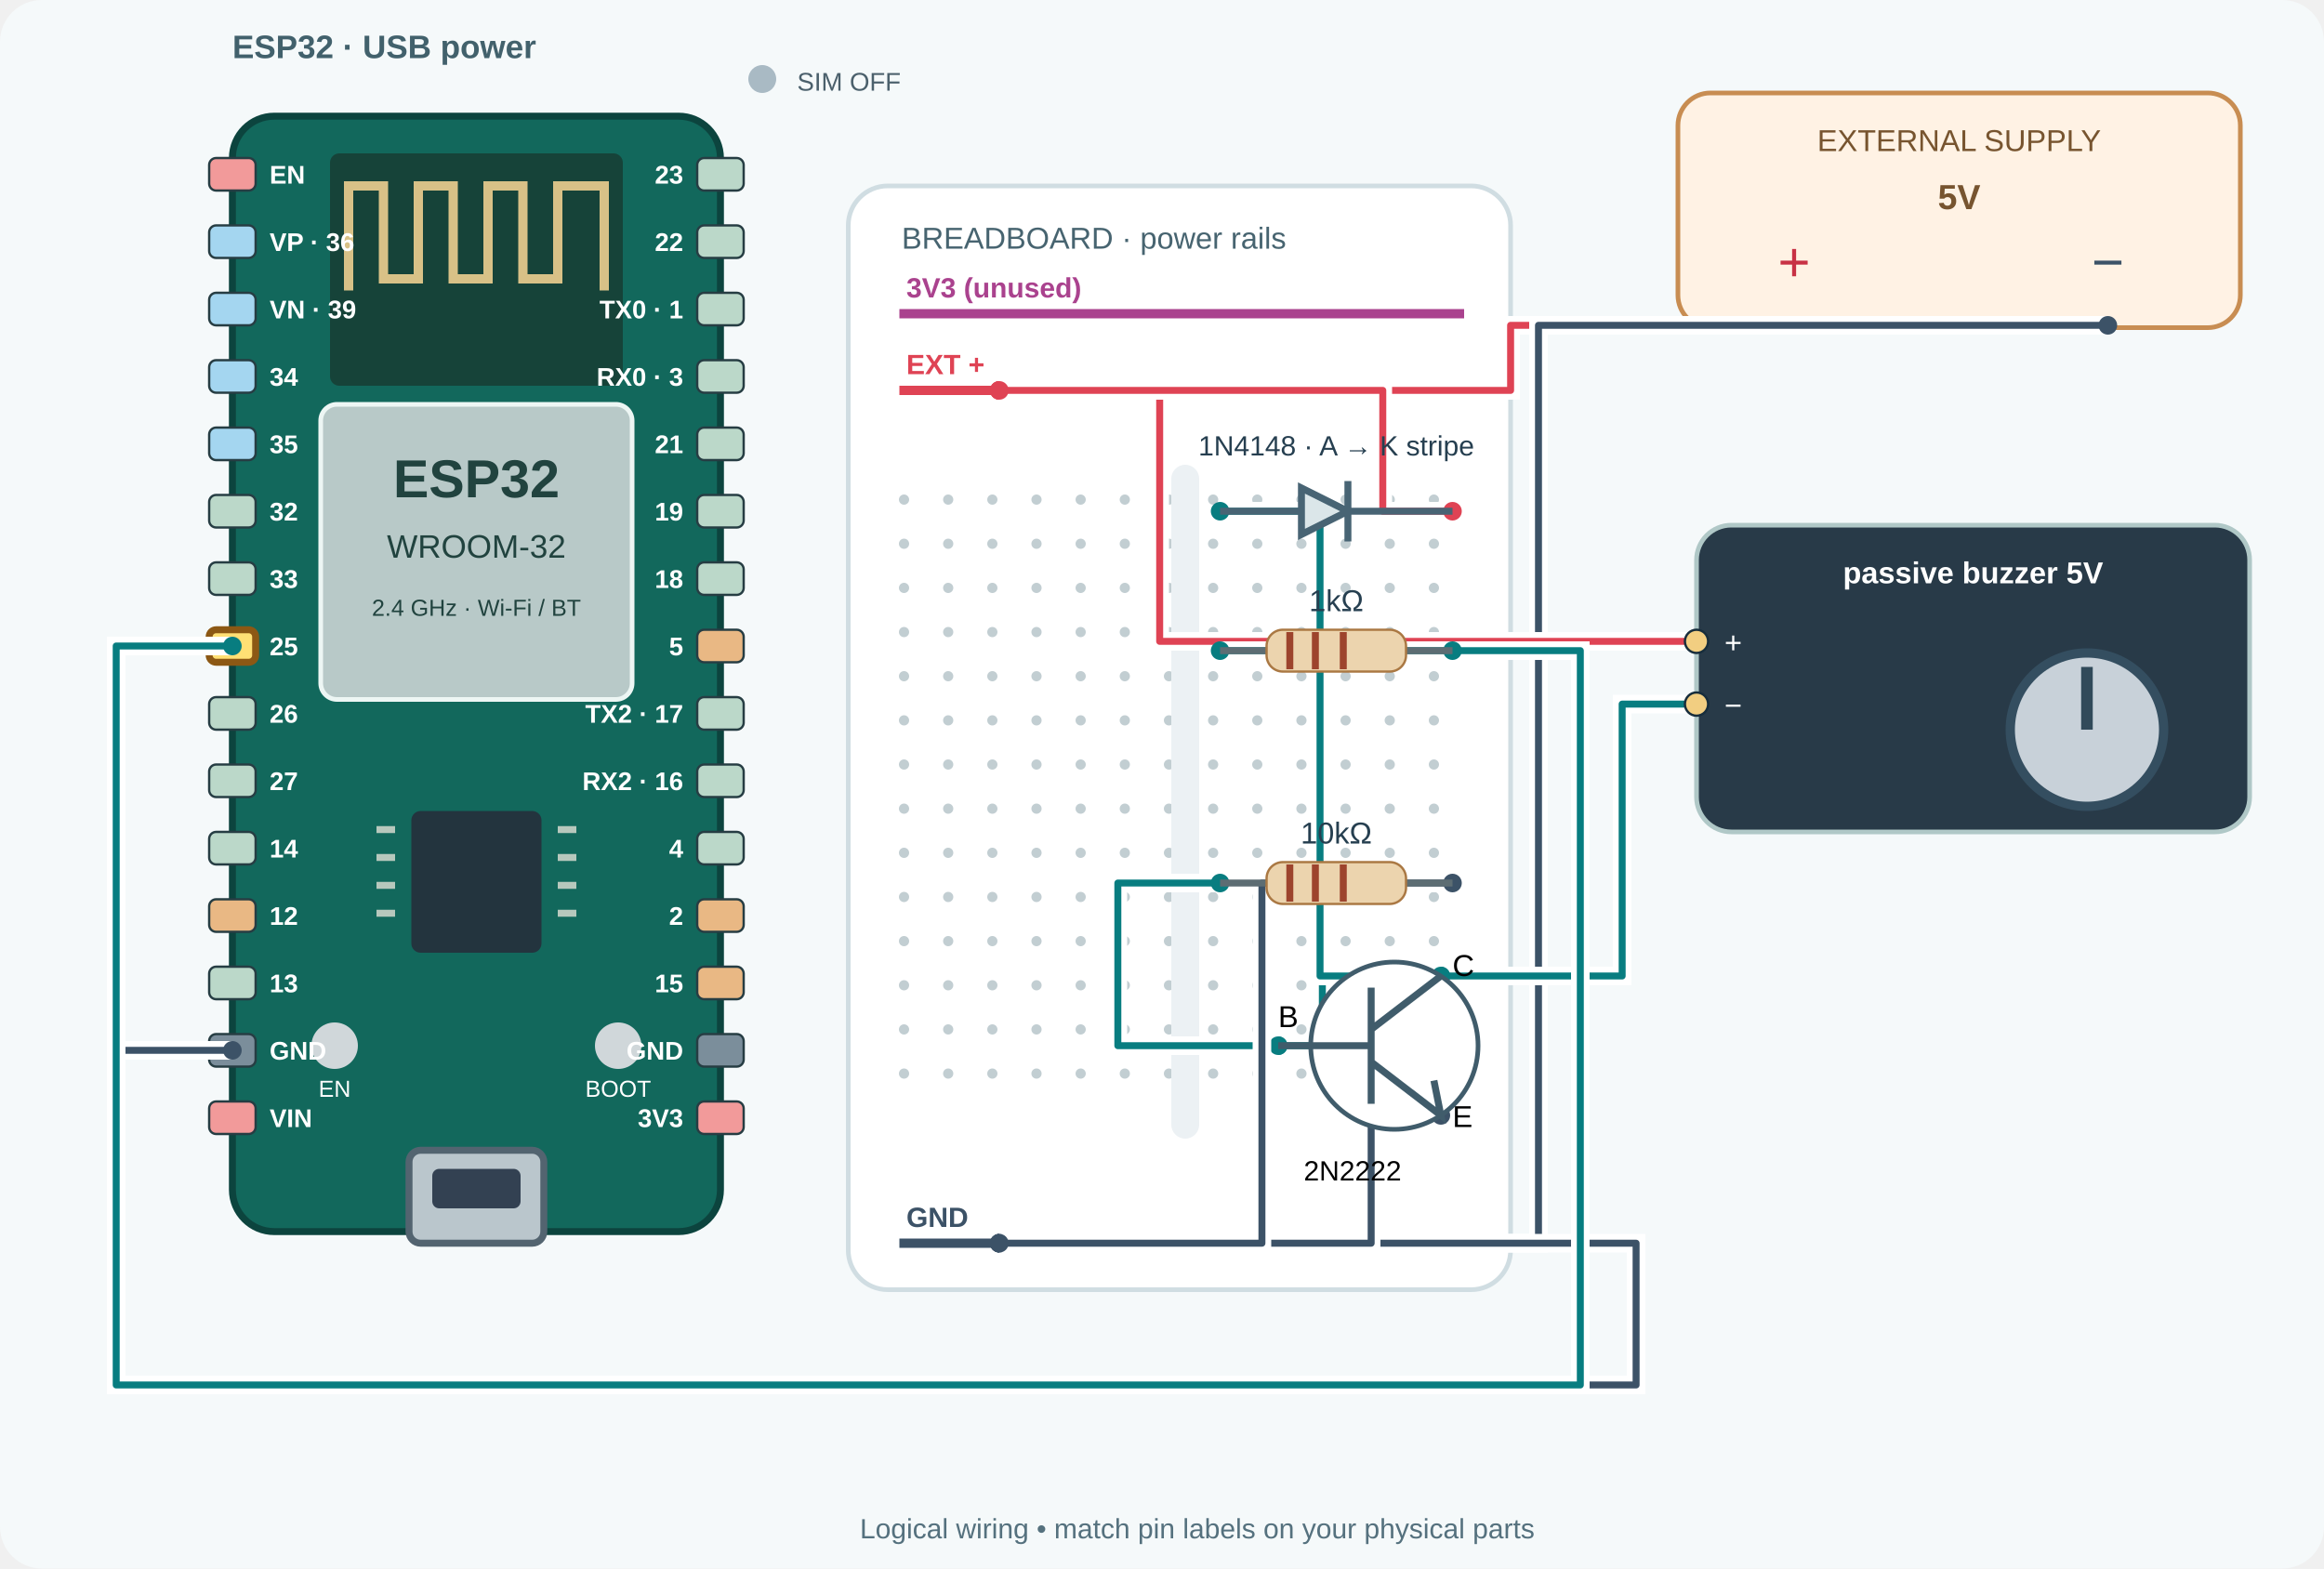
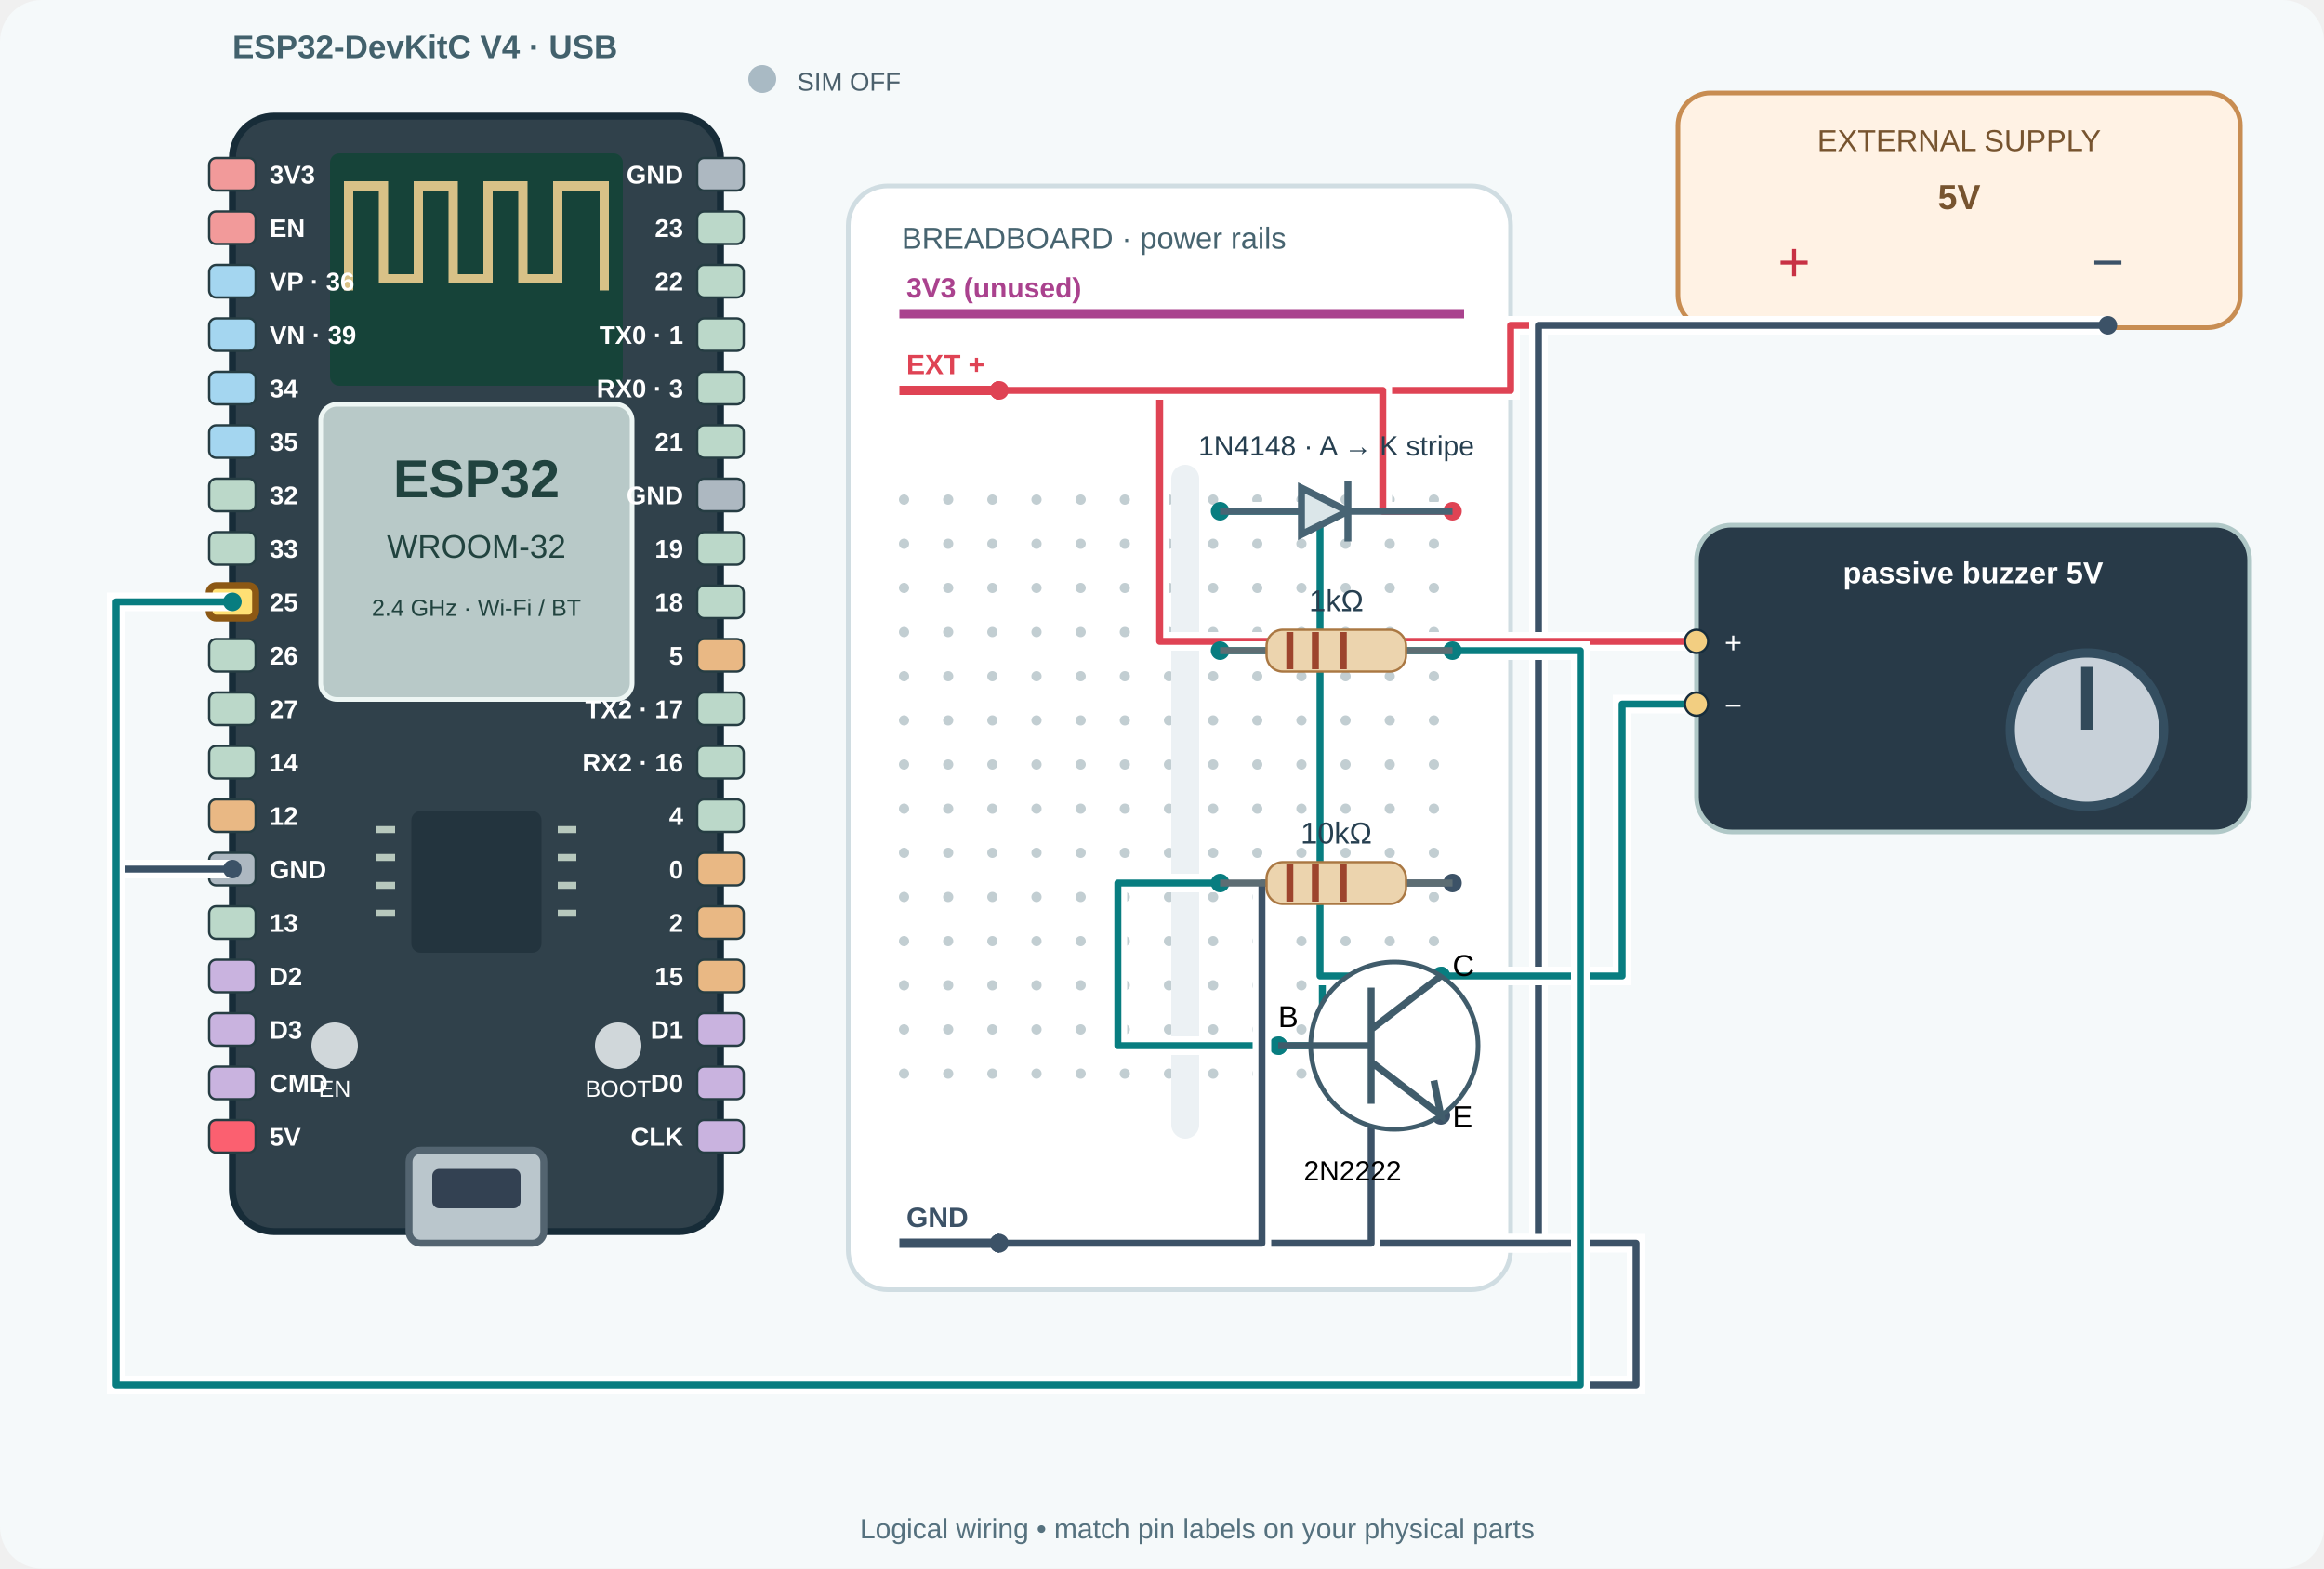
<svg xmlns="http://www.w3.org/2000/svg" viewBox="0 0 1000 675" role="img" aria-labelledby="circuit-title circuit-desc" class="circuit" style="font-family:Arial,sans-serif" data-powered="false">
  <rect width="1000" height="675" rx="18" fill="#f5f9fa" />
-   <text x="100" y="25" font-size="14" fill="#42616c" font-weight="bold">ESP32 · USB power</text>
+   <text x="100" y="25" font-size="14" fill="#42616c" font-weight="bold">ESP32-DevKitC V4 · USB</text>
  <rect x="365" y="80" width="285" height="475" rx="17" fill="#fff" stroke="#d0dde2" stroke-width="2" />
  <text x="388" y="107" font-size="13" fill="#476470">BREADBOARD · power rails</text>
  <circle cx="389" cy="215" r="2.2" fill="#c2ced2" />
  <circle cx="408" cy="215" r="2.2" fill="#c2ced2" />
  <circle cx="427" cy="215" r="2.2" fill="#c2ced2" />
  <circle cx="446" cy="215" r="2.2" fill="#c2ced2" />
  <circle cx="465" cy="215" r="2.2" fill="#c2ced2" />
  <circle cx="484" cy="215" r="2.2" fill="#c2ced2" />
  <circle cx="503" cy="215" r="2.2" fill="#c2ced2" />
  <circle cx="522" cy="215" r="2.2" fill="#c2ced2" />
  <circle cx="541" cy="215" r="2.2" fill="#c2ced2" />
  <circle cx="560" cy="215" r="2.2" fill="#c2ced2" />
  <circle cx="579" cy="215" r="2.2" fill="#c2ced2" />
  <circle cx="598" cy="215" r="2.2" fill="#c2ced2" />
  <circle cx="617" cy="215" r="2.2" fill="#c2ced2" />
  <circle cx="389" cy="234" r="2.2" fill="#c2ced2" />
  <circle cx="408" cy="234" r="2.2" fill="#c2ced2" />
  <circle cx="427" cy="234" r="2.2" fill="#c2ced2" />
  <circle cx="446" cy="234" r="2.2" fill="#c2ced2" />
  <circle cx="465" cy="234" r="2.2" fill="#c2ced2" />
  <circle cx="484" cy="234" r="2.2" fill="#c2ced2" />
  <circle cx="503" cy="234" r="2.2" fill="#c2ced2" />
  <circle cx="522" cy="234" r="2.2" fill="#c2ced2" />
  <circle cx="541" cy="234" r="2.2" fill="#c2ced2" />
  <circle cx="560" cy="234" r="2.2" fill="#c2ced2" />
  <circle cx="579" cy="234" r="2.2" fill="#c2ced2" />
  <circle cx="598" cy="234" r="2.2" fill="#c2ced2" />
  <circle cx="617" cy="234" r="2.2" fill="#c2ced2" />
  <circle cx="389" cy="253" r="2.2" fill="#c2ced2" />
  <circle cx="408" cy="253" r="2.2" fill="#c2ced2" />
  <circle cx="427" cy="253" r="2.2" fill="#c2ced2" />
  <circle cx="446" cy="253" r="2.2" fill="#c2ced2" />
  <circle cx="465" cy="253" r="2.2" fill="#c2ced2" />
  <circle cx="484" cy="253" r="2.2" fill="#c2ced2" />
  <circle cx="503" cy="253" r="2.2" fill="#c2ced2" />
  <circle cx="522" cy="253" r="2.2" fill="#c2ced2" />
  <circle cx="541" cy="253" r="2.2" fill="#c2ced2" />
  <circle cx="560" cy="253" r="2.2" fill="#c2ced2" />
  <circle cx="579" cy="253" r="2.2" fill="#c2ced2" />
  <circle cx="598" cy="253" r="2.2" fill="#c2ced2" />
  <circle cx="617" cy="253" r="2.2" fill="#c2ced2" />
  <circle cx="389" cy="272" r="2.2" fill="#c2ced2" />
  <circle cx="408" cy="272" r="2.2" fill="#c2ced2" />
  <circle cx="427" cy="272" r="2.2" fill="#c2ced2" />
  <circle cx="446" cy="272" r="2.2" fill="#c2ced2" />
  <circle cx="465" cy="272" r="2.2" fill="#c2ced2" />
  <circle cx="484" cy="272" r="2.2" fill="#c2ced2" />
  <circle cx="503" cy="272" r="2.2" fill="#c2ced2" />
  <circle cx="522" cy="272" r="2.2" fill="#c2ced2" />
  <circle cx="541" cy="272" r="2.2" fill="#c2ced2" />
  <circle cx="560" cy="272" r="2.2" fill="#c2ced2" />
  <circle cx="579" cy="272" r="2.2" fill="#c2ced2" />
  <circle cx="598" cy="272" r="2.2" fill="#c2ced2" />
  <circle cx="617" cy="272" r="2.2" fill="#c2ced2" />
  <circle cx="389" cy="291" r="2.2" fill="#c2ced2" />
  <circle cx="408" cy="291" r="2.2" fill="#c2ced2" />
  <circle cx="427" cy="291" r="2.2" fill="#c2ced2" />
  <circle cx="446" cy="291" r="2.2" fill="#c2ced2" />
  <circle cx="465" cy="291" r="2.2" fill="#c2ced2" />
  <circle cx="484" cy="291" r="2.2" fill="#c2ced2" />
  <circle cx="503" cy="291" r="2.2" fill="#c2ced2" />
  <circle cx="522" cy="291" r="2.2" fill="#c2ced2" />
  <circle cx="541" cy="291" r="2.2" fill="#c2ced2" />
  <circle cx="560" cy="291" r="2.2" fill="#c2ced2" />
  <circle cx="579" cy="291" r="2.2" fill="#c2ced2" />
  <circle cx="598" cy="291" r="2.2" fill="#c2ced2" />
  <circle cx="617" cy="291" r="2.2" fill="#c2ced2" />
  <circle cx="389" cy="310" r="2.2" fill="#c2ced2" />
  <circle cx="408" cy="310" r="2.2" fill="#c2ced2" />
  <circle cx="427" cy="310" r="2.2" fill="#c2ced2" />
  <circle cx="446" cy="310" r="2.2" fill="#c2ced2" />
  <circle cx="465" cy="310" r="2.2" fill="#c2ced2" />
  <circle cx="484" cy="310" r="2.2" fill="#c2ced2" />
  <circle cx="503" cy="310" r="2.2" fill="#c2ced2" />
  <circle cx="522" cy="310" r="2.2" fill="#c2ced2" />
  <circle cx="541" cy="310" r="2.2" fill="#c2ced2" />
  <circle cx="560" cy="310" r="2.2" fill="#c2ced2" />
  <circle cx="579" cy="310" r="2.2" fill="#c2ced2" />
  <circle cx="598" cy="310" r="2.2" fill="#c2ced2" />
  <circle cx="617" cy="310" r="2.2" fill="#c2ced2" />
  <circle cx="389" cy="329" r="2.2" fill="#c2ced2" />
  <circle cx="408" cy="329" r="2.2" fill="#c2ced2" />
  <circle cx="427" cy="329" r="2.2" fill="#c2ced2" />
  <circle cx="446" cy="329" r="2.2" fill="#c2ced2" />
  <circle cx="465" cy="329" r="2.2" fill="#c2ced2" />
  <circle cx="484" cy="329" r="2.2" fill="#c2ced2" />
  <circle cx="503" cy="329" r="2.2" fill="#c2ced2" />
  <circle cx="522" cy="329" r="2.2" fill="#c2ced2" />
  <circle cx="541" cy="329" r="2.2" fill="#c2ced2" />
  <circle cx="560" cy="329" r="2.2" fill="#c2ced2" />
  <circle cx="579" cy="329" r="2.2" fill="#c2ced2" />
  <circle cx="598" cy="329" r="2.2" fill="#c2ced2" />
  <circle cx="617" cy="329" r="2.2" fill="#c2ced2" />
  <circle cx="389" cy="348" r="2.2" fill="#c2ced2" />
  <circle cx="408" cy="348" r="2.2" fill="#c2ced2" />
  <circle cx="427" cy="348" r="2.2" fill="#c2ced2" />
  <circle cx="446" cy="348" r="2.2" fill="#c2ced2" />
  <circle cx="465" cy="348" r="2.2" fill="#c2ced2" />
  <circle cx="484" cy="348" r="2.2" fill="#c2ced2" />
  <circle cx="503" cy="348" r="2.2" fill="#c2ced2" />
  <circle cx="522" cy="348" r="2.2" fill="#c2ced2" />
  <circle cx="541" cy="348" r="2.2" fill="#c2ced2" />
  <circle cx="560" cy="348" r="2.2" fill="#c2ced2" />
  <circle cx="579" cy="348" r="2.2" fill="#c2ced2" />
  <circle cx="598" cy="348" r="2.2" fill="#c2ced2" />
  <circle cx="617" cy="348" r="2.2" fill="#c2ced2" />
  <circle cx="389" cy="367" r="2.2" fill="#c2ced2" />
  <circle cx="408" cy="367" r="2.2" fill="#c2ced2" />
  <circle cx="427" cy="367" r="2.2" fill="#c2ced2" />
  <circle cx="446" cy="367" r="2.2" fill="#c2ced2" />
  <circle cx="465" cy="367" r="2.2" fill="#c2ced2" />
  <circle cx="484" cy="367" r="2.2" fill="#c2ced2" />
  <circle cx="503" cy="367" r="2.2" fill="#c2ced2" />
  <circle cx="522" cy="367" r="2.2" fill="#c2ced2" />
  <circle cx="541" cy="367" r="2.2" fill="#c2ced2" />
  <circle cx="560" cy="367" r="2.2" fill="#c2ced2" />
  <circle cx="579" cy="367" r="2.2" fill="#c2ced2" />
  <circle cx="598" cy="367" r="2.2" fill="#c2ced2" />
  <circle cx="617" cy="367" r="2.2" fill="#c2ced2" />
  <circle cx="389" cy="386" r="2.2" fill="#c2ced2" />
  <circle cx="408" cy="386" r="2.2" fill="#c2ced2" />
  <circle cx="427" cy="386" r="2.2" fill="#c2ced2" />
  <circle cx="446" cy="386" r="2.2" fill="#c2ced2" />
  <circle cx="465" cy="386" r="2.2" fill="#c2ced2" />
  <circle cx="484" cy="386" r="2.2" fill="#c2ced2" />
  <circle cx="503" cy="386" r="2.2" fill="#c2ced2" />
  <circle cx="522" cy="386" r="2.2" fill="#c2ced2" />
  <circle cx="541" cy="386" r="2.2" fill="#c2ced2" />
  <circle cx="560" cy="386" r="2.2" fill="#c2ced2" />
  <circle cx="579" cy="386" r="2.2" fill="#c2ced2" />
  <circle cx="598" cy="386" r="2.2" fill="#c2ced2" />
  <circle cx="617" cy="386" r="2.2" fill="#c2ced2" />
  <circle cx="389" cy="405" r="2.2" fill="#c2ced2" />
  <circle cx="408" cy="405" r="2.2" fill="#c2ced2" />
  <circle cx="427" cy="405" r="2.2" fill="#c2ced2" />
  <circle cx="446" cy="405" r="2.2" fill="#c2ced2" />
  <circle cx="465" cy="405" r="2.2" fill="#c2ced2" />
  <circle cx="484" cy="405" r="2.2" fill="#c2ced2" />
  <circle cx="503" cy="405" r="2.2" fill="#c2ced2" />
  <circle cx="522" cy="405" r="2.2" fill="#c2ced2" />
  <circle cx="541" cy="405" r="2.2" fill="#c2ced2" />
  <circle cx="560" cy="405" r="2.2" fill="#c2ced2" />
  <circle cx="579" cy="405" r="2.2" fill="#c2ced2" />
  <circle cx="598" cy="405" r="2.2" fill="#c2ced2" />
  <circle cx="617" cy="405" r="2.2" fill="#c2ced2" />
  <circle cx="389" cy="424" r="2.2" fill="#c2ced2" />
  <circle cx="408" cy="424" r="2.2" fill="#c2ced2" />
  <circle cx="427" cy="424" r="2.2" fill="#c2ced2" />
  <circle cx="446" cy="424" r="2.2" fill="#c2ced2" />
  <circle cx="465" cy="424" r="2.2" fill="#c2ced2" />
  <circle cx="484" cy="424" r="2.2" fill="#c2ced2" />
  <circle cx="503" cy="424" r="2.2" fill="#c2ced2" />
  <circle cx="522" cy="424" r="2.2" fill="#c2ced2" />
  <circle cx="541" cy="424" r="2.2" fill="#c2ced2" />
  <circle cx="560" cy="424" r="2.2" fill="#c2ced2" />
  <circle cx="579" cy="424" r="2.2" fill="#c2ced2" />
  <circle cx="598" cy="424" r="2.2" fill="#c2ced2" />
  <circle cx="617" cy="424" r="2.2" fill="#c2ced2" />
  <circle cx="389" cy="443" r="2.2" fill="#c2ced2" />
  <circle cx="408" cy="443" r="2.2" fill="#c2ced2" />
  <circle cx="427" cy="443" r="2.2" fill="#c2ced2" />
  <circle cx="446" cy="443" r="2.2" fill="#c2ced2" />
  <circle cx="465" cy="443" r="2.2" fill="#c2ced2" />
  <circle cx="484" cy="443" r="2.2" fill="#c2ced2" />
  <circle cx="503" cy="443" r="2.2" fill="#c2ced2" />
  <circle cx="522" cy="443" r="2.2" fill="#c2ced2" />
  <circle cx="541" cy="443" r="2.2" fill="#c2ced2" />
  <circle cx="560" cy="443" r="2.2" fill="#c2ced2" />
  <circle cx="579" cy="443" r="2.2" fill="#c2ced2" />
  <circle cx="598" cy="443" r="2.2" fill="#c2ced2" />
  <circle cx="617" cy="443" r="2.2" fill="#c2ced2" />
  <circle cx="389" cy="462" r="2.2" fill="#c2ced2" />
  <circle cx="408" cy="462" r="2.2" fill="#c2ced2" />
  <circle cx="427" cy="462" r="2.2" fill="#c2ced2" />
  <circle cx="446" cy="462" r="2.2" fill="#c2ced2" />
  <circle cx="465" cy="462" r="2.2" fill="#c2ced2" />
  <circle cx="484" cy="462" r="2.2" fill="#c2ced2" />
  <circle cx="503" cy="462" r="2.2" fill="#c2ced2" />
  <circle cx="522" cy="462" r="2.2" fill="#c2ced2" />
  <circle cx="541" cy="462" r="2.2" fill="#c2ced2" />
  <circle cx="560" cy="462" r="2.2" fill="#c2ced2" />
  <circle cx="579" cy="462" r="2.2" fill="#c2ced2" />
  <circle cx="598" cy="462" r="2.2" fill="#c2ced2" />
  <circle cx="617" cy="462" r="2.2" fill="#c2ced2" />
  <rect x="504" y="200" width="12" height="290" rx="6" fill="#ecf1f4" />
  <path d="M387 135H630" stroke="#aa428e" stroke-width="4" />
  <text x="390" y="128" fill="#aa428e" font-size="12" font-weight="bold">3V3 (unused)</text>
  <path d="M387 168H630" stroke="#df4354" stroke-width="4" />
  <text x="390" y="161" fill="#df4354" font-size="12" font-weight="bold">EXT +</text>
  <path d="M387 535H630" stroke="#3c5267" stroke-width="4" />
  <text x="390" y="528" fill="#3c5267" font-size="12" font-weight="bold">GND</text>
  <rect x="722" y="40" width="242" height="101" rx="14" fill="#fff2e4" stroke="#c88d52" stroke-width="2" />
  <text x="843" y="65" text-anchor="middle" fill="#77542f" font-size="13">EXTERNAL SUPPLY</text>
  <text x="843" y="90" text-anchor="middle" fill="#77542f" font-size="15" font-weight="bold">5V</text>
  <text x="772" y="121" text-anchor="middle" font-size="24" fill="#c83144">+</text>
  <text x="907" y="121" text-anchor="middle" font-size="24" fill="#3c5267">−</text>
-   <g transform="translate(100 50) scale(1)">
-     <rect width="210" height="480" rx="18" fill="#12685c" stroke="#0c443e" stroke-width="3" />
+   <g transform="translate(100 50) scale(1 1)">
+     <rect width="210" height="480" rx="18" fill="#30414b" stroke="#172c38" stroke-width="3" />
    <rect x="42" y="16" width="126" height="100" rx="4" fill="#164339" />
    <path d="M50 75V30h15v40h15V30h15v40h15V30h15v40h15V30h20v45" fill="none" stroke="#d8c187" stroke-width="4" />
    <rect x="38" y="124" width="134" height="127" rx="7" fill="#b8c9c8" stroke="#edf6f4" stroke-width="2" />
    <text x="105" y="164" text-anchor="middle" font-size="23" fill="#21433f" font-weight="bold">ESP32</text>
    <text x="105" y="190" text-anchor="middle" font-size="14" fill="#21433f">WROOM-32</text>
    <text x="105" y="215" text-anchor="middle" font-size="10" fill="#21433f">2.4 GHz · Wi-Fi / BT</text>
    <rect x="77" y="299" width="56" height="61" rx="4" fill="#23343e" />
    <path d="M70 307h-8m8 12h-8m8 12h-8m8 12h-8m78-36h8m-8 12h8m-8 12h8m-8 12h8" stroke="#b7c8bd" stroke-width="3" />
    <circle cx="44" cy="400" r="10" fill="#d0d7da" />
    <circle cx="166" cy="400" r="10" fill="#d0d7da" />
    <text x="44" y="422" text-anchor="middle" font-size="10" fill="white">EN</text>
    <text x="166" y="422" text-anchor="middle" font-size="10" fill="white">BOOT</text>
    <rect x="76" y="445" width="58" height="40" rx="5" fill="#bac6cc" stroke="#536470" stroke-width="3" />
    <rect x="86" y="453" width="38" height="17" rx="3" fill="#334152" />
    <g class="pin " opacity="1">
-       <rect x="-27" y="12" width="54" height="26" fill="transparent" />
+       <rect x="-27" y="14" width="54" height="22" fill="transparent" />
      <rect class="pin-pad" x="-10" y="18" width="20" height="14" rx="3" fill="#f29a9a" stroke="#263d43" stroke-width="1" />
-       <text x="16" y="29" text-anchor="start" font-size="11" font-weight="bold" fill="#fff">EN</text>
-     </g>
-     <g class="pin " opacity="1">
-       <rect x="-27" y="41" width="54" height="26" fill="transparent" />
-       <rect class="pin-pad" x="-10" y="47" width="20" height="14" rx="3" fill="#a4d6f0" stroke="#263d43" stroke-width="1" />
-       <text x="16" y="58" text-anchor="start" font-size="11" font-weight="bold" fill="#fff">VP · 36</text>
-     </g>
-     <g class="pin " opacity="1">
-       <rect x="-27" y="70" width="54" height="26" fill="transparent" />
-       <rect class="pin-pad" x="-10" y="76" width="20" height="14" rx="3" fill="#a4d6f0" stroke="#263d43" stroke-width="1" />
-       <text x="16" y="87" text-anchor="start" font-size="11" font-weight="bold" fill="#fff">VN · 39</text>
-     </g>
-     <g class="pin " opacity="1">
-       <rect x="-27" y="99" width="54" height="26" fill="transparent" />
-       <rect class="pin-pad" x="-10" y="105" width="20" height="14" rx="3" fill="#a4d6f0" stroke="#263d43" stroke-width="1" />
-       <text x="16" y="116" text-anchor="start" font-size="11" font-weight="bold" fill="#fff">34</text>
-     </g>
-     <g class="pin " opacity="1">
-       <rect x="-27" y="128" width="54" height="26" fill="transparent" />
-       <rect class="pin-pad" x="-10" y="134" width="20" height="14" rx="3" fill="#a4d6f0" stroke="#263d43" stroke-width="1" />
-       <text x="16" y="145" text-anchor="start" font-size="11" font-weight="bold" fill="#fff">35</text>
-     </g>
-     <g class="pin " opacity="1">
-       <rect x="-27" y="157" width="54" height="26" fill="transparent" />
-       <rect class="pin-pad" x="-10" y="163" width="20" height="14" rx="3" fill="#bbd8c9" stroke="#263d43" stroke-width="1" />
-       <text x="16" y="174" text-anchor="start" font-size="11" font-weight="bold" fill="#fff">32</text>
-     </g>
-     <g class="pin " opacity="1">
-       <rect x="-27" y="186" width="54" height="26" fill="transparent" />
-       <rect class="pin-pad" x="-10" y="192" width="20" height="14" rx="3" fill="#bbd8c9" stroke="#263d43" stroke-width="1" />
-       <text x="16" y="203" text-anchor="start" font-size="11" font-weight="bold" fill="#fff">33</text>
+       <text x="16" y="29" text-anchor="start" font-size="11" font-weight="bold" fill="#fff">3V3</text>
+     </g>
+     <g class="pin " opacity="1">
+       <rect x="-27" y="37" width="54" height="22" fill="transparent" />
+       <rect class="pin-pad" x="-10" y="41" width="20" height="14" rx="3" fill="#f29a9a" stroke="#263d43" stroke-width="1" />
+       <text x="16" y="52" text-anchor="start" font-size="11" font-weight="bold" fill="#fff">EN</text>
+     </g>
+     <g class="pin " opacity="1">
+       <rect x="-27" y="60" width="54" height="22" fill="transparent" />
+       <rect class="pin-pad" x="-10" y="64" width="20" height="14" rx="3" fill="#a4d6f0" stroke="#263d43" stroke-width="1" />
+       <text x="16" y="75" text-anchor="start" font-size="11" font-weight="bold" fill="#fff">VP · 36</text>
+     </g>
+     <g class="pin " opacity="1">
+       <rect x="-27" y="83" width="54" height="22" fill="transparent" />
+       <rect class="pin-pad" x="-10" y="87" width="20" height="14" rx="3" fill="#a4d6f0" stroke="#263d43" stroke-width="1" />
+       <text x="16" y="98" text-anchor="start" font-size="11" font-weight="bold" fill="#fff">VN · 39</text>
+     </g>
+     <g class="pin " opacity="1">
+       <rect x="-27" y="106" width="54" height="22" fill="transparent" />
+       <rect class="pin-pad" x="-10" y="110" width="20" height="14" rx="3" fill="#a4d6f0" stroke="#263d43" stroke-width="1" />
+       <text x="16" y="121" text-anchor="start" font-size="11" font-weight="bold" fill="#fff">34</text>
+     </g>
+     <g class="pin " opacity="1">
+       <rect x="-27" y="129" width="54" height="22" fill="transparent" />
+       <rect class="pin-pad" x="-10" y="133" width="20" height="14" rx="3" fill="#a4d6f0" stroke="#263d43" stroke-width="1" />
+       <text x="16" y="144" text-anchor="start" font-size="11" font-weight="bold" fill="#fff">35</text>
+     </g>
+     <g class="pin " opacity="1">
+       <rect x="-27" y="152" width="54" height="22" fill="transparent" />
+       <rect class="pin-pad" x="-10" y="156" width="20" height="14" rx="3" fill="#bbd8c9" stroke="#263d43" stroke-width="1" />
+       <text x="16" y="167" text-anchor="start" font-size="11" font-weight="bold" fill="#fff">32</text>
+     </g>
+     <g class="pin " opacity="1">
+       <rect x="-27" y="175" width="54" height="22" fill="transparent" />
+       <rect class="pin-pad" x="-10" y="179" width="20" height="14" rx="3" fill="#bbd8c9" stroke="#263d43" stroke-width="1" />
+       <text x="16" y="190" text-anchor="start" font-size="11" font-weight="bold" fill="#fff">33</text>
    </g>
    <g class="pin chosen" opacity="1">
-       <rect x="-27" y="215" width="54" height="26" fill="transparent" />
-       <rect class="pin-pad" x="-10" y="221" width="20" height="14" rx="3" fill="#ffe074" stroke="#8c5814" stroke-width="3" />
-       <text x="16" y="232" text-anchor="start" font-size="11" font-weight="bold" fill="#fff">25</text>
-     </g>
-     <g class="pin " opacity="1">
-       <rect x="-27" y="244" width="54" height="26" fill="transparent" />
-       <rect class="pin-pad" x="-10" y="250" width="20" height="14" rx="3" fill="#bbd8c9" stroke="#263d43" stroke-width="1" />
-       <text x="16" y="261" text-anchor="start" font-size="11" font-weight="bold" fill="#fff">26</text>
-     </g>
-     <g class="pin " opacity="1">
-       <rect x="-27" y="273" width="54" height="26" fill="transparent" />
-       <rect class="pin-pad" x="-10" y="279" width="20" height="14" rx="3" fill="#bbd8c9" stroke="#263d43" stroke-width="1" />
-       <text x="16" y="290" text-anchor="start" font-size="11" font-weight="bold" fill="#fff">27</text>
-     </g>
-     <g class="pin " opacity="1">
-       <rect x="-27" y="302" width="54" height="26" fill="transparent" />
-       <rect class="pin-pad" x="-10" y="308" width="20" height="14" rx="3" fill="#bbd8c9" stroke="#263d43" stroke-width="1" />
-       <text x="16" y="319" text-anchor="start" font-size="11" font-weight="bold" fill="#fff">14</text>
-     </g>
-     <g class="pin " opacity="1">
-       <rect x="-27" y="331" width="54" height="26" fill="transparent" />
-       <rect class="pin-pad" x="-10" y="337" width="20" height="14" rx="3" fill="#e9b884" stroke="#263d43" stroke-width="1" />
-       <text x="16" y="348" text-anchor="start" font-size="11" font-weight="bold" fill="#fff">12</text>
-     </g>
-     <g class="pin " opacity="1">
-       <rect x="-27" y="360" width="54" height="26" fill="transparent" />
-       <rect class="pin-pad" x="-10" y="366" width="20" height="14" rx="3" fill="#bbd8c9" stroke="#263d43" stroke-width="1" />
-       <text x="16" y="377" text-anchor="start" font-size="11" font-weight="bold" fill="#fff">13</text>
-     </g>
-     <g class="pin " opacity="1">
-       <rect x="-27" y="389" width="54" height="26" fill="transparent" />
-       <rect class="pin-pad" x="-10" y="395" width="20" height="14" rx="3" fill="#7b8e9b" stroke="#263d43" stroke-width="1" />
-       <text x="16" y="406" text-anchor="start" font-size="11" font-weight="bold" fill="#fff">GND</text>
-     </g>
-     <g class="pin " opacity="1">
-       <rect x="-27" y="418" width="54" height="26" fill="transparent" />
-       <rect class="pin-pad" x="-10" y="424" width="20" height="14" rx="3" fill="#f29a9a" stroke="#263d43" stroke-width="1" />
-       <text x="16" y="435" text-anchor="start" font-size="11" font-weight="bold" fill="#fff">VIN</text>
-     </g>
-     <g class="pin " opacity="1">
-       <rect x="183" y="12" width="54" height="26" fill="transparent" />
-       <rect class="pin-pad" x="200" y="18" width="20" height="14" rx="3" fill="#bbd8c9" stroke="#263d43" stroke-width="1" />
-       <text x="194" y="29" text-anchor="end" font-size="11" font-weight="bold" fill="#fff">23</text>
-     </g>
-     <g class="pin " opacity="1">
-       <rect x="183" y="41" width="54" height="26" fill="transparent" />
-       <rect class="pin-pad" x="200" y="47" width="20" height="14" rx="3" fill="#bbd8c9" stroke="#263d43" stroke-width="1" />
-       <text x="194" y="58" text-anchor="end" font-size="11" font-weight="bold" fill="#fff">22</text>
-     </g>
-     <g class="pin " opacity="1">
-       <rect x="183" y="70" width="54" height="26" fill="transparent" />
-       <rect class="pin-pad" x="200" y="76" width="20" height="14" rx="3" fill="#bbd8c9" stroke="#263d43" stroke-width="1" />
-       <text x="194" y="87" text-anchor="end" font-size="11" font-weight="bold" fill="#fff">TX0 · 1</text>
-     </g>
-     <g class="pin " opacity="1">
-       <rect x="183" y="99" width="54" height="26" fill="transparent" />
-       <rect class="pin-pad" x="200" y="105" width="20" height="14" rx="3" fill="#bbd8c9" stroke="#263d43" stroke-width="1" />
-       <text x="194" y="116" text-anchor="end" font-size="11" font-weight="bold" fill="#fff">RX0 · 3</text>
-     </g>
-     <g class="pin " opacity="1">
-       <rect x="183" y="128" width="54" height="26" fill="transparent" />
-       <rect class="pin-pad" x="200" y="134" width="20" height="14" rx="3" fill="#bbd8c9" stroke="#263d43" stroke-width="1" />
-       <text x="194" y="145" text-anchor="end" font-size="11" font-weight="bold" fill="#fff">21</text>
-     </g>
-     <g class="pin " opacity="1">
-       <rect x="183" y="157" width="54" height="26" fill="transparent" />
-       <rect class="pin-pad" x="200" y="163" width="20" height="14" rx="3" fill="#bbd8c9" stroke="#263d43" stroke-width="1" />
-       <text x="194" y="174" text-anchor="end" font-size="11" font-weight="bold" fill="#fff">19</text>
-     </g>
-     <g class="pin " opacity="1">
-       <rect x="183" y="186" width="54" height="26" fill="transparent" />
-       <rect class="pin-pad" x="200" y="192" width="20" height="14" rx="3" fill="#bbd8c9" stroke="#263d43" stroke-width="1" />
-       <text x="194" y="203" text-anchor="end" font-size="11" font-weight="bold" fill="#fff">18</text>
-     </g>
-     <g class="pin " opacity="1">
-       <rect x="183" y="215" width="54" height="26" fill="transparent" />
-       <rect class="pin-pad" x="200" y="221" width="20" height="14" rx="3" fill="#e9b884" stroke="#263d43" stroke-width="1" />
-       <text x="194" y="232" text-anchor="end" font-size="11" font-weight="bold" fill="#fff">5</text>
-     </g>
-     <g class="pin " opacity="1">
-       <rect x="183" y="244" width="54" height="26" fill="transparent" />
-       <rect class="pin-pad" x="200" y="250" width="20" height="14" rx="3" fill="#bbd8c9" stroke="#263d43" stroke-width="1" />
-       <text x="194" y="261" text-anchor="end" font-size="11" font-weight="bold" fill="#fff">TX2 · 17</text>
-     </g>
-     <g class="pin " opacity="1">
-       <rect x="183" y="273" width="54" height="26" fill="transparent" />
-       <rect class="pin-pad" x="200" y="279" width="20" height="14" rx="3" fill="#bbd8c9" stroke="#263d43" stroke-width="1" />
-       <text x="194" y="290" text-anchor="end" font-size="11" font-weight="bold" fill="#fff">RX2 · 16</text>
-     </g>
-     <g class="pin " opacity="1">
-       <rect x="183" y="302" width="54" height="26" fill="transparent" />
-       <rect class="pin-pad" x="200" y="308" width="20" height="14" rx="3" fill="#bbd8c9" stroke="#263d43" stroke-width="1" />
-       <text x="194" y="319" text-anchor="end" font-size="11" font-weight="bold" fill="#fff">4</text>
-     </g>
-     <g class="pin " opacity="1">
-       <rect x="183" y="331" width="54" height="26" fill="transparent" />
-       <rect class="pin-pad" x="200" y="337" width="20" height="14" rx="3" fill="#e9b884" stroke="#263d43" stroke-width="1" />
-       <text x="194" y="348" text-anchor="end" font-size="11" font-weight="bold" fill="#fff">2</text>
-     </g>
-     <g class="pin " opacity="1">
-       <rect x="183" y="360" width="54" height="26" fill="transparent" />
-       <rect class="pin-pad" x="200" y="366" width="20" height="14" rx="3" fill="#e9b884" stroke="#263d43" stroke-width="1" />
-       <text x="194" y="377" text-anchor="end" font-size="11" font-weight="bold" fill="#fff">15</text>
-     </g>
-     <g class="pin " opacity="1">
-       <rect x="183" y="389" width="54" height="26" fill="transparent" />
-       <rect class="pin-pad" x="200" y="395" width="20" height="14" rx="3" fill="#7b8e9b" stroke="#263d43" stroke-width="1" />
-       <text x="194" y="406" text-anchor="end" font-size="11" font-weight="bold" fill="#fff">GND</text>
-     </g>
-     <g class="pin " opacity="1">
-       <rect x="183" y="418" width="54" height="26" fill="transparent" />
-       <rect class="pin-pad" x="200" y="424" width="20" height="14" rx="3" fill="#f29a9a" stroke="#263d43" stroke-width="1" />
-       <text x="194" y="435" text-anchor="end" font-size="11" font-weight="bold" fill="#fff">3V3</text>
+       <rect x="-27" y="198" width="54" height="22" fill="transparent" />
+       <rect class="pin-pad" x="-10" y="202" width="20" height="14" rx="3" fill="#ffe074" stroke="#8c5814" stroke-width="3" />
+       <text x="16" y="213" text-anchor="start" font-size="11" font-weight="bold" fill="#fff">25</text>
+     </g>
+     <g class="pin " opacity="1">
+       <rect x="-27" y="221" width="54" height="22" fill="transparent" />
+       <rect class="pin-pad" x="-10" y="225" width="20" height="14" rx="3" fill="#bbd8c9" stroke="#263d43" stroke-width="1" />
+       <text x="16" y="236" text-anchor="start" font-size="11" font-weight="bold" fill="#fff">26</text>
+     </g>
+     <g class="pin " opacity="1">
+       <rect x="-27" y="244" width="54" height="22" fill="transparent" />
+       <rect class="pin-pad" x="-10" y="248" width="20" height="14" rx="3" fill="#bbd8c9" stroke="#263d43" stroke-width="1" />
+       <text x="16" y="259" text-anchor="start" font-size="11" font-weight="bold" fill="#fff">27</text>
+     </g>
+     <g class="pin " opacity="1">
+       <rect x="-27" y="267" width="54" height="22" fill="transparent" />
+       <rect class="pin-pad" x="-10" y="271" width="20" height="14" rx="3" fill="#bbd8c9" stroke="#263d43" stroke-width="1" />
+       <text x="16" y="282" text-anchor="start" font-size="11" font-weight="bold" fill="#fff">14</text>
+     </g>
+     <g class="pin " opacity="1">
+       <rect x="-27" y="290" width="54" height="22" fill="transparent" />
+       <rect class="pin-pad" x="-10" y="294" width="20" height="14" rx="3" fill="#e9b884" stroke="#263d43" stroke-width="1" />
+       <text x="16" y="305" text-anchor="start" font-size="11" font-weight="bold" fill="#fff">12</text>
+     </g>
+     <g class="pin " opacity="1">
+       <rect x="-27" y="313" width="54" height="22" fill="transparent" />
+       <rect class="pin-pad" x="-10" y="317" width="20" height="14" rx="3" fill="#adb8c1" stroke="#263d43" stroke-width="1" />
+       <text x="16" y="328" text-anchor="start" font-size="11" font-weight="bold" fill="#fff">GND</text>
+     </g>
+     <g class="pin " opacity="1">
+       <rect x="-27" y="336" width="54" height="22" fill="transparent" />
+       <rect class="pin-pad" x="-10" y="340" width="20" height="14" rx="3" fill="#bbd8c9" stroke="#263d43" stroke-width="1" />
+       <text x="16" y="351" text-anchor="start" font-size="11" font-weight="bold" fill="#fff">13</text>
+     </g>
+     <g class="pin " opacity="1">
+       <rect x="-27" y="359" width="54" height="22" fill="transparent" />
+       <rect class="pin-pad" x="-10" y="363" width="20" height="14" rx="3" fill="#c9b3df" stroke="#263d43" stroke-width="1" />
+       <text x="16" y="374" text-anchor="start" font-size="11" font-weight="bold" fill="#fff">D2</text>
+     </g>
+     <g class="pin " opacity="1">
+       <rect x="-27" y="382" width="54" height="22" fill="transparent" />
+       <rect class="pin-pad" x="-10" y="386" width="20" height="14" rx="3" fill="#c9b3df" stroke="#263d43" stroke-width="1" />
+       <text x="16" y="397" text-anchor="start" font-size="11" font-weight="bold" fill="#fff">D3</text>
+     </g>
+     <g class="pin " opacity="1">
+       <rect x="-27" y="405" width="54" height="22" fill="transparent" />
+       <rect class="pin-pad" x="-10" y="409" width="20" height="14" rx="3" fill="#c9b3df" stroke="#263d43" stroke-width="1" />
+       <text x="16" y="420" text-anchor="start" font-size="11" font-weight="bold" fill="#fff">CMD</text>
+     </g>
+     <g class="pin " opacity="1">
+       <rect x="-27" y="428" width="54" height="22" fill="transparent" />
+       <rect class="pin-pad" x="-10" y="432" width="20" height="14" rx="3" fill="#fb6070" stroke="#263d43" stroke-width="1" />
+       <text x="16" y="443" text-anchor="start" font-size="11" font-weight="bold" fill="#fff">5V</text>
+     </g>
+     <g class="pin " opacity="1">
+       <rect x="183" y="14" width="54" height="22" fill="transparent" />
+       <rect class="pin-pad" x="200" y="18" width="20" height="14" rx="3" fill="#adb8c1" stroke="#263d43" stroke-width="1" />
+       <text x="194" y="29" text-anchor="end" font-size="11" font-weight="bold" fill="#fff">GND</text>
+     </g>
+     <g class="pin " opacity="1">
+       <rect x="183" y="37" width="54" height="22" fill="transparent" />
+       <rect class="pin-pad" x="200" y="41" width="20" height="14" rx="3" fill="#bbd8c9" stroke="#263d43" stroke-width="1" />
+       <text x="194" y="52" text-anchor="end" font-size="11" font-weight="bold" fill="#fff">23</text>
+     </g>
+     <g class="pin " opacity="1">
+       <rect x="183" y="60" width="54" height="22" fill="transparent" />
+       <rect class="pin-pad" x="200" y="64" width="20" height="14" rx="3" fill="#bbd8c9" stroke="#263d43" stroke-width="1" />
+       <text x="194" y="75" text-anchor="end" font-size="11" font-weight="bold" fill="#fff">22</text>
+     </g>
+     <g class="pin " opacity="1">
+       <rect x="183" y="83" width="54" height="22" fill="transparent" />
+       <rect class="pin-pad" x="200" y="87" width="20" height="14" rx="3" fill="#bbd8c9" stroke="#263d43" stroke-width="1" />
+       <text x="194" y="98" text-anchor="end" font-size="11" font-weight="bold" fill="#fff">TX0 · 1</text>
+     </g>
+     <g class="pin " opacity="1">
+       <rect x="183" y="106" width="54" height="22" fill="transparent" />
+       <rect class="pin-pad" x="200" y="110" width="20" height="14" rx="3" fill="#bbd8c9" stroke="#263d43" stroke-width="1" />
+       <text x="194" y="121" text-anchor="end" font-size="11" font-weight="bold" fill="#fff">RX0 · 3</text>
+     </g>
+     <g class="pin " opacity="1">
+       <rect x="183" y="129" width="54" height="22" fill="transparent" />
+       <rect class="pin-pad" x="200" y="133" width="20" height="14" rx="3" fill="#bbd8c9" stroke="#263d43" stroke-width="1" />
+       <text x="194" y="144" text-anchor="end" font-size="11" font-weight="bold" fill="#fff">21</text>
+     </g>
+     <g class="pin " opacity="1">
+       <rect x="183" y="152" width="54" height="22" fill="transparent" />
+       <rect class="pin-pad" x="200" y="156" width="20" height="14" rx="3" fill="#adb8c1" stroke="#263d43" stroke-width="1" />
+       <text x="194" y="167" text-anchor="end" font-size="11" font-weight="bold" fill="#fff">GND</text>
+     </g>
+     <g class="pin " opacity="1">
+       <rect x="183" y="175" width="54" height="22" fill="transparent" />
+       <rect class="pin-pad" x="200" y="179" width="20" height="14" rx="3" fill="#bbd8c9" stroke="#263d43" stroke-width="1" />
+       <text x="194" y="190" text-anchor="end" font-size="11" font-weight="bold" fill="#fff">19</text>
+     </g>
+     <g class="pin " opacity="1">
+       <rect x="183" y="198" width="54" height="22" fill="transparent" />
+       <rect class="pin-pad" x="200" y="202" width="20" height="14" rx="3" fill="#bbd8c9" stroke="#263d43" stroke-width="1" />
+       <text x="194" y="213" text-anchor="end" font-size="11" font-weight="bold" fill="#fff">18</text>
+     </g>
+     <g class="pin " opacity="1">
+       <rect x="183" y="221" width="54" height="22" fill="transparent" />
+       <rect class="pin-pad" x="200" y="225" width="20" height="14" rx="3" fill="#e9b884" stroke="#263d43" stroke-width="1" />
+       <text x="194" y="236" text-anchor="end" font-size="11" font-weight="bold" fill="#fff">5</text>
+     </g>
+     <g class="pin " opacity="1">
+       <rect x="183" y="244" width="54" height="22" fill="transparent" />
+       <rect class="pin-pad" x="200" y="248" width="20" height="14" rx="3" fill="#bbd8c9" stroke="#263d43" stroke-width="1" />
+       <text x="194" y="259" text-anchor="end" font-size="11" font-weight="bold" fill="#fff">TX2 · 17</text>
+     </g>
+     <g class="pin " opacity="1">
+       <rect x="183" y="267" width="54" height="22" fill="transparent" />
+       <rect class="pin-pad" x="200" y="271" width="20" height="14" rx="3" fill="#bbd8c9" stroke="#263d43" stroke-width="1" />
+       <text x="194" y="282" text-anchor="end" font-size="11" font-weight="bold" fill="#fff">RX2 · 16</text>
+     </g>
+     <g class="pin " opacity="1">
+       <rect x="183" y="290" width="54" height="22" fill="transparent" />
+       <rect class="pin-pad" x="200" y="294" width="20" height="14" rx="3" fill="#bbd8c9" stroke="#263d43" stroke-width="1" />
+       <text x="194" y="305" text-anchor="end" font-size="11" font-weight="bold" fill="#fff">4</text>
+     </g>
+     <g class="pin " opacity="1">
+       <rect x="183" y="313" width="54" height="22" fill="transparent" />
+       <rect class="pin-pad" x="200" y="317" width="20" height="14" rx="3" fill="#e9b884" stroke="#263d43" stroke-width="1" />
+       <text x="194" y="328" text-anchor="end" font-size="11" font-weight="bold" fill="#fff">0</text>
+     </g>
+     <g class="pin " opacity="1">
+       <rect x="183" y="336" width="54" height="22" fill="transparent" />
+       <rect class="pin-pad" x="200" y="340" width="20" height="14" rx="3" fill="#e9b884" stroke="#263d43" stroke-width="1" />
+       <text x="194" y="351" text-anchor="end" font-size="11" font-weight="bold" fill="#fff">2</text>
+     </g>
+     <g class="pin " opacity="1">
+       <rect x="183" y="359" width="54" height="22" fill="transparent" />
+       <rect class="pin-pad" x="200" y="363" width="20" height="14" rx="3" fill="#e9b884" stroke="#263d43" stroke-width="1" />
+       <text x="194" y="374" text-anchor="end" font-size="11" font-weight="bold" fill="#fff">15</text>
+     </g>
+     <g class="pin " opacity="1">
+       <rect x="183" y="382" width="54" height="22" fill="transparent" />
+       <rect class="pin-pad" x="200" y="386" width="20" height="14" rx="3" fill="#c9b3df" stroke="#263d43" stroke-width="1" />
+       <text x="194" y="397" text-anchor="end" font-size="11" font-weight="bold" fill="#fff">D1</text>
+     </g>
+     <g class="pin " opacity="1">
+       <rect x="183" y="405" width="54" height="22" fill="transparent" />
+       <rect class="pin-pad" x="200" y="409" width="20" height="14" rx="3" fill="#c9b3df" stroke="#263d43" stroke-width="1" />
+       <text x="194" y="420" text-anchor="end" font-size="11" font-weight="bold" fill="#fff">D0</text>
+     </g>
+     <g class="pin " opacity="1">
+       <rect x="183" y="428" width="54" height="22" fill="transparent" />
+       <rect class="pin-pad" x="200" y="432" width="20" height="14" rx="3" fill="#c9b3df" stroke="#263d43" stroke-width="1" />
+       <text x="194" y="443" text-anchor="end" font-size="11" font-weight="bold" fill="#fff">CLK</text>
    </g>
  </g>
  <g class="circuit-wire " data-wire="0" style="opacity:1">
    <path d="M772 140H650V168H430" stroke="white" stroke-width="8" fill="none" />
    <path class="wire-color" d="M772 140H650V168H430" stroke="#df4354" stroke-width="3" fill="none" stroke-linejoin="round" />
    <circle cx="772" cy="140" r="4" fill="#df4354" />
    <circle cx="430" cy="168" r="4" fill="#df4354" />
  </g>
  <g class="circuit-wire " data-wire="1" style="opacity:1">
    <path d="M907 140H662V535H430" stroke="white" stroke-width="8" fill="none" />
    <path class="wire-color" d="M907 140H662V535H430" stroke="#3c5267" stroke-width="3" fill="none" stroke-linejoin="round" />
    <circle cx="907" cy="140" r="4" fill="#3c5267" />
    <circle cx="430" cy="535" r="4" fill="#3c5267" />
  </g>
  <g class="circuit-wire " data-wire="2" style="opacity:1">
-     <path d="M100 452H50V596H704V535H430" stroke="white" stroke-width="8" fill="none" />
-     <path class="wire-color" d="M100 452H50V596H704V535H430" stroke="#3c5267" stroke-width="3" fill="none" stroke-linejoin="round" />
-     <circle cx="100" cy="452" r="4" fill="#3c5267" />
+     <path d="M100 374H50V596H704V535H430" stroke="white" stroke-width="8" fill="none" />
+     <path class="wire-color" d="M100 374H50V596H704V535H430" stroke="#3c5267" stroke-width="3" fill="none" stroke-linejoin="round" />
+     <circle cx="100" cy="374" r="4" fill="#3c5267" />
    <circle cx="430" cy="535" r="4" fill="#3c5267" />
  </g>
  <g class="circuit-wire " data-wire="3" style="opacity:1">
    <path d="M430 168H499V276H730" stroke="white" stroke-width="8" fill="none" />
    <path class="wire-color" d="M430 168H499V276H730" stroke="#df4354" stroke-width="3" fill="none" stroke-linejoin="round" />
    <circle cx="430" cy="168" r="4" fill="#df4354" />
    <circle cx="730" cy="276" r="4" fill="#df4354" />
  </g>
  <g class="circuit-wire " data-wire="4" style="opacity:1">
    <path d="M730 303H698V420H620" stroke="white" stroke-width="8" fill="none" />
    <path class="wire-color" d="M730 303H698V420H620" stroke="#087d80" stroke-width="3" fill="none" stroke-linejoin="round" />
    <circle cx="730" cy="303" r="4" fill="#087d80" />
    <circle cx="620" cy="420" r="4" fill="#087d80" />
  </g>
  <g class="circuit-wire " data-wire="5" style="opacity:1">
    <path d="M620 480H590V535H430" stroke="white" stroke-width="8" fill="none" />
    <path class="wire-color" d="M620 480H590V535H430" stroke="#3c5267" stroke-width="3" fill="none" stroke-linejoin="round" />
    <circle cx="620" cy="480" r="4" fill="#3c5267" />
    <circle cx="430" cy="535" r="4" fill="#3c5267" />
  </g>
  <g class="circuit-wire " data-wire="6" style="opacity:1">
-     <path d="M100 278H50V596H680V280H525" stroke="white" stroke-width="8" fill="none" />
-     <path class="wire-color" d="M100 278H50V596H680V280H525" stroke="#087d80" stroke-width="3" fill="none" stroke-linejoin="round" />
-     <circle cx="100" cy="278" r="4" fill="#087d80" />
+     <path d="M100 259H50V596H680V280H525" stroke="white" stroke-width="8" fill="none" />
+     <path class="wire-color" d="M100 259H50V596H680V280H525" stroke="#087d80" stroke-width="3" fill="none" stroke-linejoin="round" />
+     <circle cx="100" cy="259" r="4" fill="#087d80" />
    <circle cx="525" cy="280" r="4" fill="#087d80" />
  </g>
  <g class="circuit-wire " data-wire="7" style="opacity:1">
    <path d="M625 280H569V450H550" stroke="white" stroke-width="8" fill="none" />
    <path class="wire-color" d="M625 280H569V450H550" stroke="#087d80" stroke-width="3" fill="none" stroke-linejoin="round" />
    <circle cx="625" cy="280" r="4" fill="#087d80" />
    <circle cx="550" cy="450" r="4" fill="#087d80" />
  </g>
  <g class="circuit-wire " data-wire="8" style="opacity:1">
    <path d="M550 450H481V380H525" stroke="white" stroke-width="8" fill="none" />
    <path class="wire-color" d="M550 450H481V380H525" stroke="#087d80" stroke-width="3" fill="none" stroke-linejoin="round" />
    <circle cx="550" cy="450" r="4" fill="#087d80" />
    <circle cx="525" cy="380" r="4" fill="#087d80" />
  </g>
  <g class="circuit-wire " data-wire="9" style="opacity:1">
    <path d="M625 380H543V535H430" stroke="white" stroke-width="8" fill="none" />
    <path class="wire-color" d="M625 380H543V535H430" stroke="#3c5267" stroke-width="3" fill="none" stroke-linejoin="round" />
    <circle cx="625" cy="380" r="4" fill="#3c5267" />
    <circle cx="430" cy="535" r="4" fill="#3c5267" />
  </g>
  <g class="circuit-wire " data-wire="10" style="opacity:1">
    <path d="M625 220H595V168H430" stroke="white" stroke-width="8" fill="none" />
    <path class="wire-color" d="M625 220H595V168H430" stroke="#df4354" stroke-width="3" fill="none" stroke-linejoin="round" />
    <circle cx="625" cy="220" r="4" fill="#df4354" />
    <circle cx="430" cy="168" r="4" fill="#df4354" />
  </g>
  <g class="circuit-wire " data-wire="11" style="opacity:1">
    <path d="M525 220H568V420H620" stroke="white" stroke-width="8" fill="none" />
    <path class="wire-color" d="M525 220H568V420H620" stroke="#087d80" stroke-width="3" fill="none" stroke-linejoin="round" />
    <circle cx="525" cy="220" r="4" fill="#087d80" />
    <circle cx="620" cy="420" r="4" fill="#087d80" />
  </g>
  <rect x="730" y="226" width="238" height="132" rx="15" fill="#283a48" stroke="#b0c8c7" stroke-width="2" />
  <text x="849" y="251" text-anchor="middle" fill="white" font-size="13" font-weight="bold">passive buzzer 5V</text>
  <circle cx="730" cy="276" r="5" fill="#f2ce81" stroke="#172d3c" />
  <text x="742" y="281" fill="white" font-size="13">+</text>
  <circle cx="730" cy="303" r="5" fill="#f2ce81" stroke="#172d3c" />
  <text x="742" y="308" fill="white" font-size="13">−</text>
  <circle cx="898" cy="314" r="33" fill="#c8d1d9" stroke="#344e60" stroke-width="4" />
  <path id="dial" d="M898 314v-27" stroke="#314a5a" stroke-width="5" style="transform-origin:898px 314px" />
  <path d="M525 280h20m60 0h20" stroke="#5d6d73" stroke-width="3" />
  <rect x="545" y="271" width="60" height="18" rx="7" fill="#ecd4ae" stroke="#aa7843" />
  <path d="M555 272v16m11-16v16m12-16v16" stroke="#9d442d" stroke-width="3" />
  <text x="575" y="263" text-anchor="middle" font-size="13" fill="#263f50">1kΩ</text>
  <path d="M525 380h20m60 0h20" stroke="#5d6d73" stroke-width="3" />
  <rect x="545" y="371" width="60" height="18" rx="7" fill="#ecd4ae" stroke="#aa7843" />
  <path d="M555 372v16m11-16v16m12-16v16" stroke="#9d442d" stroke-width="3" />
  <text x="575" y="363" text-anchor="middle" font-size="13" fill="#263f50">10kΩ</text>
  <path d="M525 220h35m20 0h45m-65-10 20 10-20 10zM580 207v26" stroke="#486474" fill="#dbe6e9" stroke-width="3" />
  <text x="575" y="196" text-anchor="middle" font-size="12" fill="#263f50">1N4148 · A → K stripe</text>
  <circle cx="600" cy="450" r="36" fill="#fff" stroke="#405c6b" stroke-width="2" />
  <path d="M550 450h40m0-25v50m0-18 30 23m-30-37 30-23m-13 50 13 10-3-15" fill="none" stroke="#405c6b" stroke-width="3" />
  <text x="550" y="442" font-size="13">B</text>
  <text x="625" y="420" font-size="13">C</text>
  <text x="625" y="485" font-size="13">E</text>
  <text x="582" y="508" text-anchor="middle" font-size="12">2N2222</text>
  <circle cx="328" cy="34" r="6" fill="#a9bac4" />
  <text x="343" y="39" font-size="11" fill="#4b606c">SIM OFF</text>
  <text x="370" y="662" font-size="12" fill="#55717e">Logical wiring • match pin labels on your physical parts</text>
</svg>
